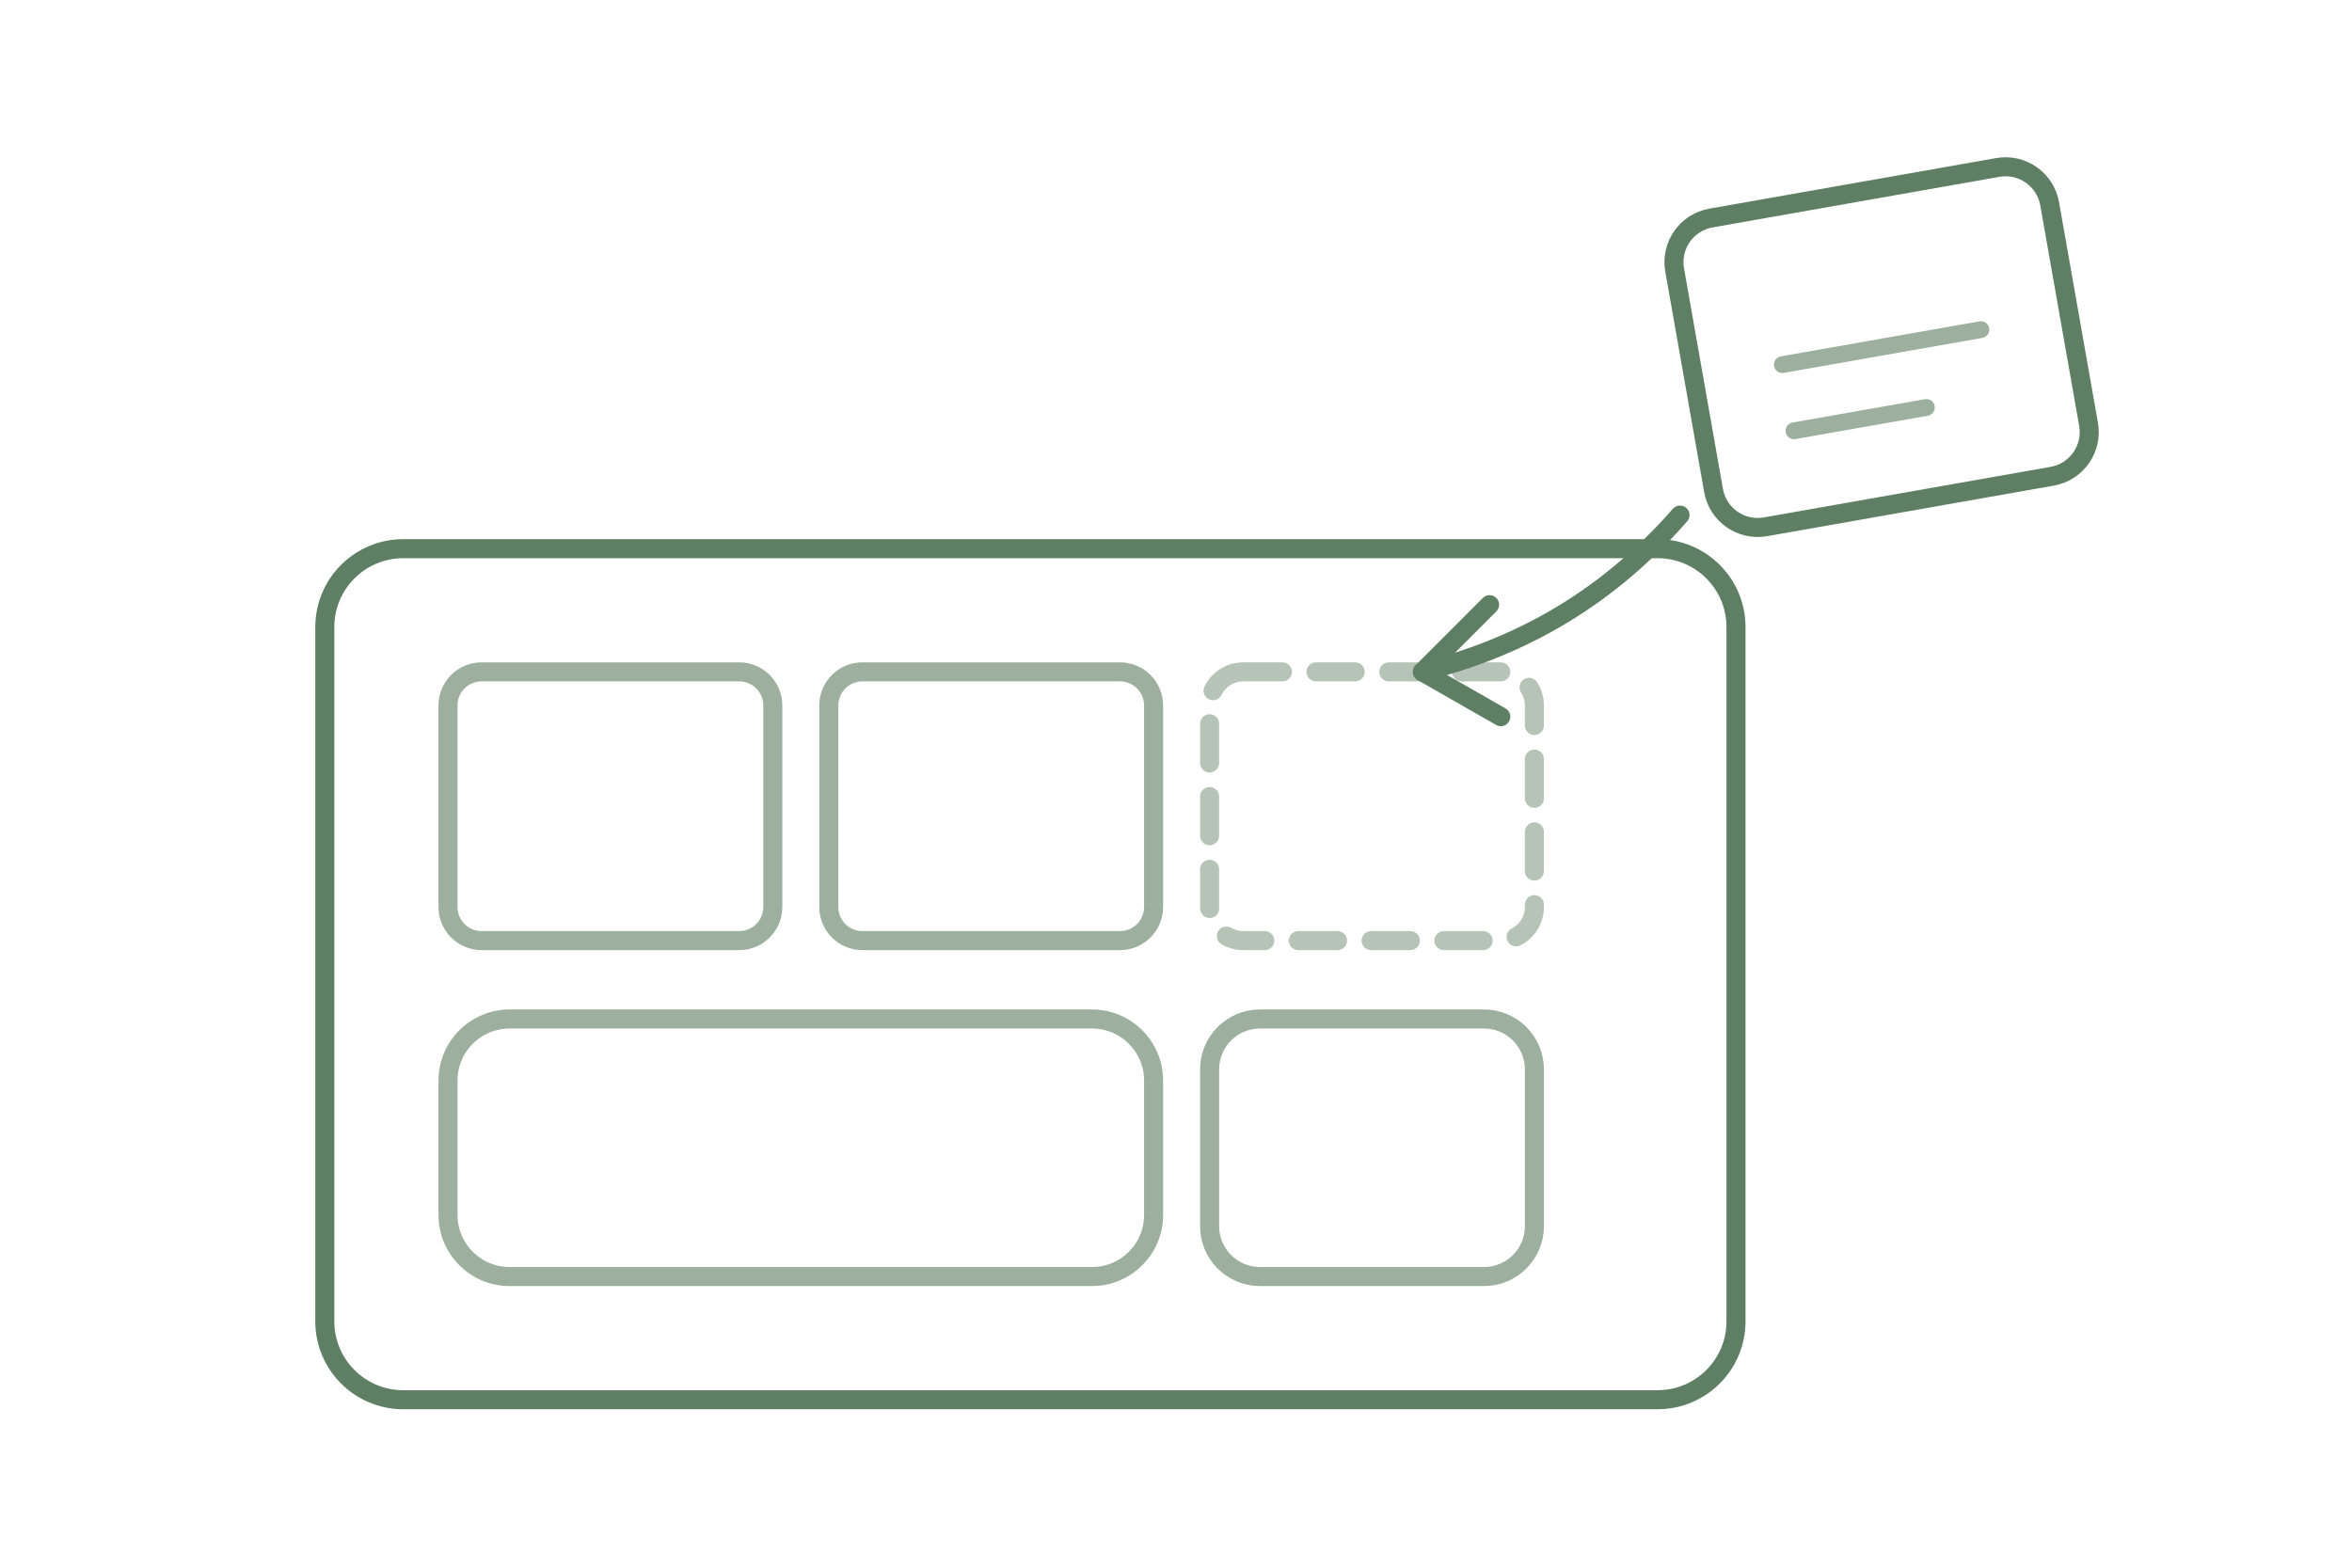
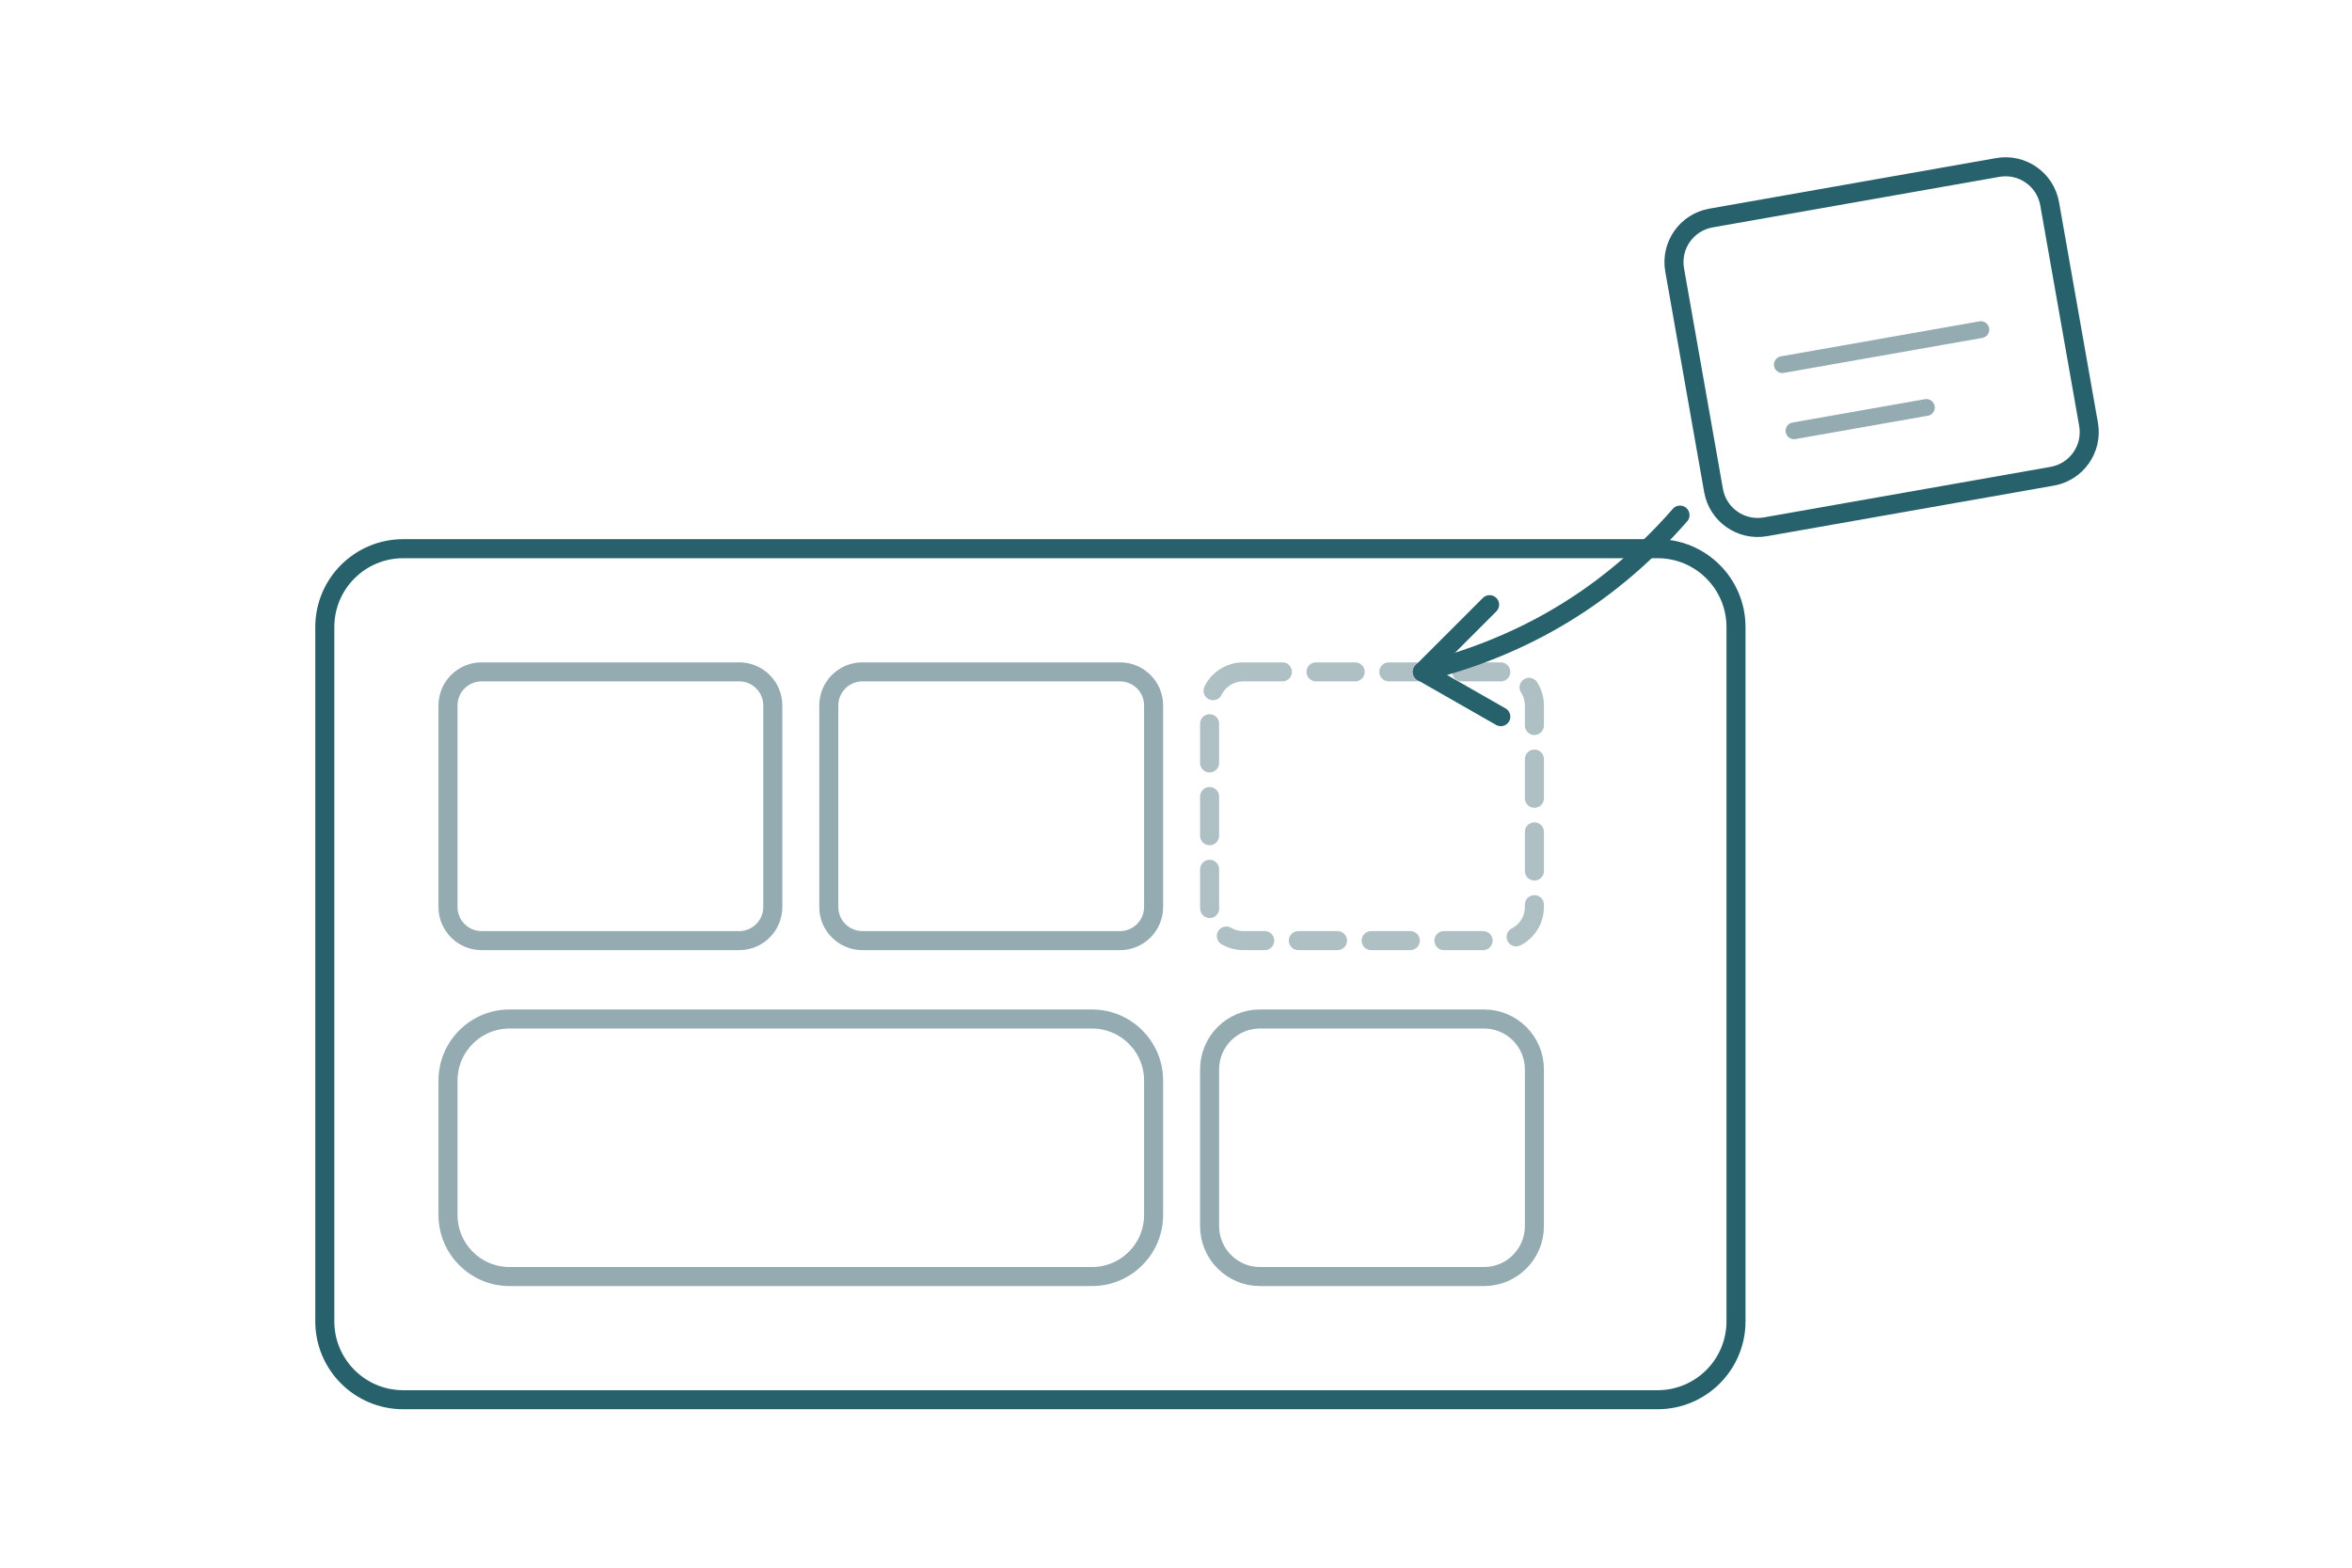
<svg xmlns="http://www.w3.org/2000/svg" viewBox="0 0 420 280" width="420" height="280" role="img" aria-labelledby="st sd">
-   <g fill="none" stroke="#5E7F63" stroke-width="3.4" stroke-linecap="round" stroke-linejoin="round">
+   <g fill="none" stroke="#26616C" stroke-width="3.4" stroke-linecap="round" stroke-linejoin="round">
    <rect x="58" y="98" width="252" height="152" rx="14" />
-     <rect x="80" y="120" width="58" height="48" rx="6" stroke="#9DAF9F" />
-     <rect x="148" y="120" width="58" height="48" rx="6" stroke="#9DAF9F" />
-     <rect x="216" y="120" width="58" height="48" rx="6" stroke="#B6C4B7" stroke-dasharray="7 6" />
-     <rect x="80" y="182" width="126" height="46" rx="11" stroke="#9DAF9F" />
-     <rect x="216" y="182" width="58" height="46" rx="9" stroke="#9DAF9F" />
+     <rect x="80" y="120" width="58" height="48" rx="6" stroke="#94ABB1" />
+     <rect x="148" y="120" width="58" height="48" rx="6" stroke="#94ABB1" />
+     <rect x="216" y="120" width="58" height="48" rx="6" stroke="#AFC0C5" stroke-dasharray="7 6" />
+     <rect x="80" y="182" width="126" height="46" rx="11" stroke="#94ABB1" />
+     <rect x="216" y="182" width="58" height="46" rx="9" stroke="#94ABB1" />
    <g transform="rotate(-10 336 62)">
      <rect x="302" y="34" width="68" height="56" rx="8" />
-       <path d="M318 62h36M318 74h24" stroke="#9DAF9F" stroke-width="3" />
+       <path d="M318 62h36M318 74h24" stroke="#94ABB1" stroke-width="3" />
    </g>
    <path d="M300 92c-14 16-30 24-46 28" />
    <path d="M266 108l-12 12 14 8" />
  </g>
</svg>
